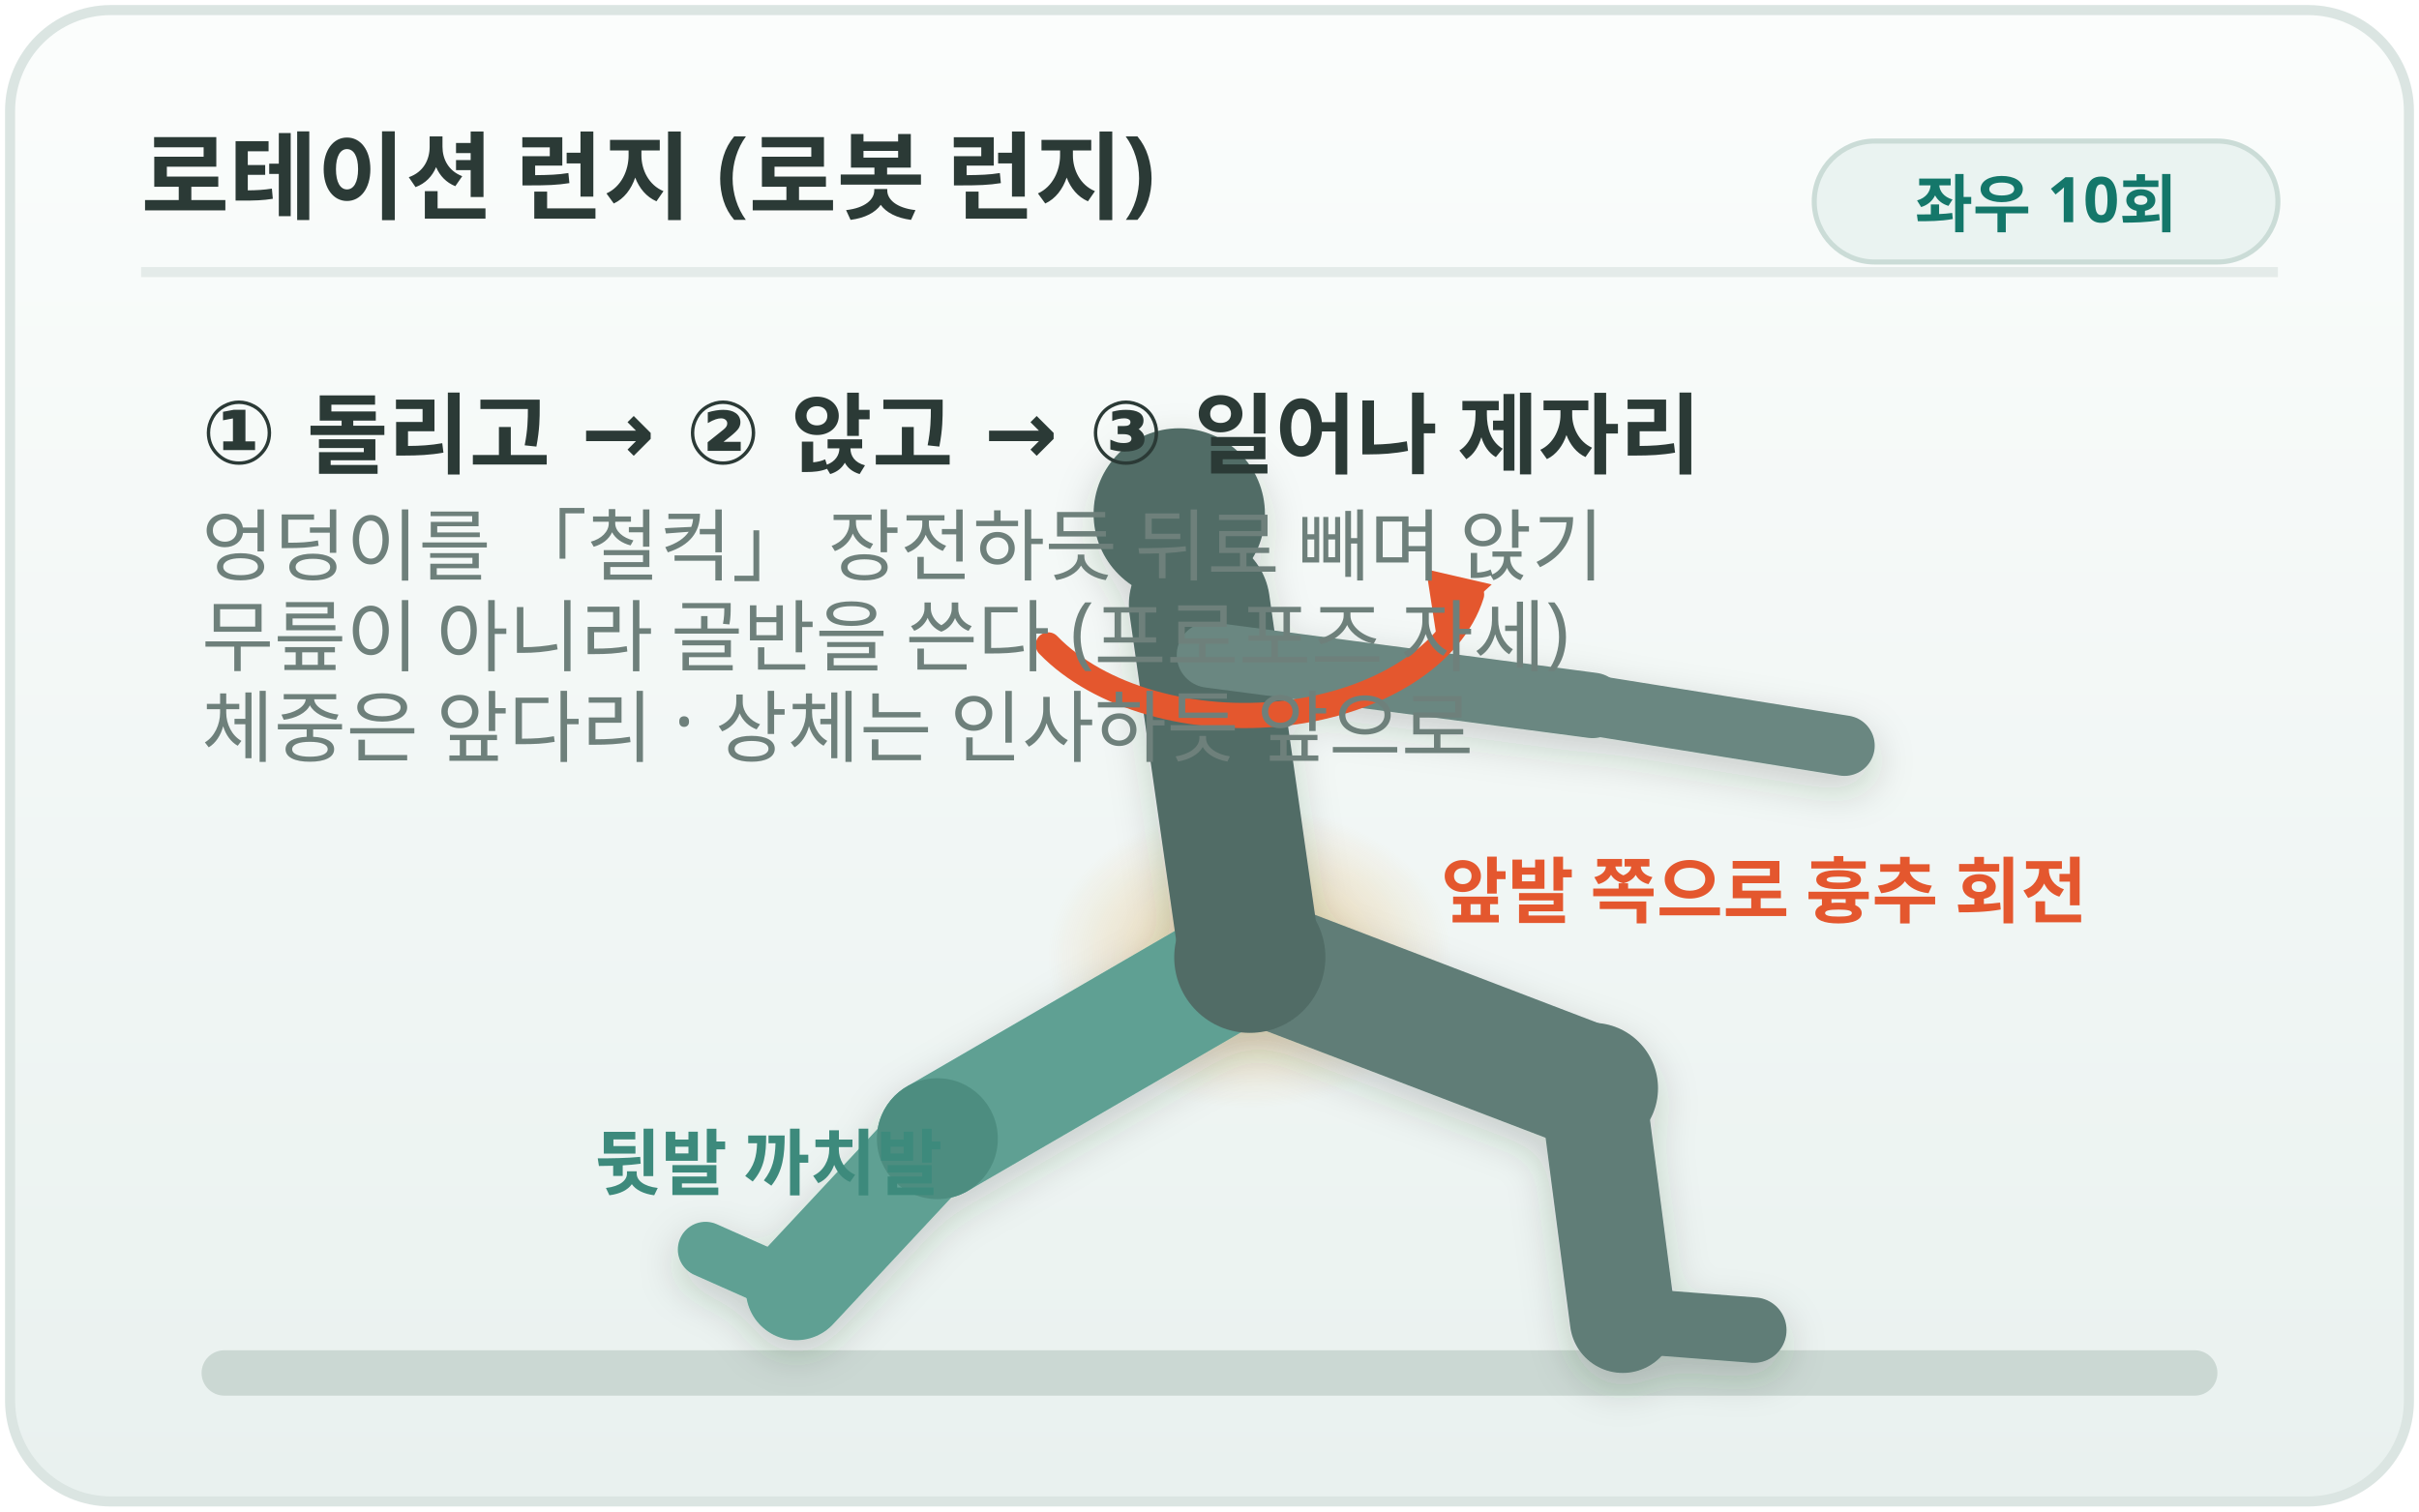
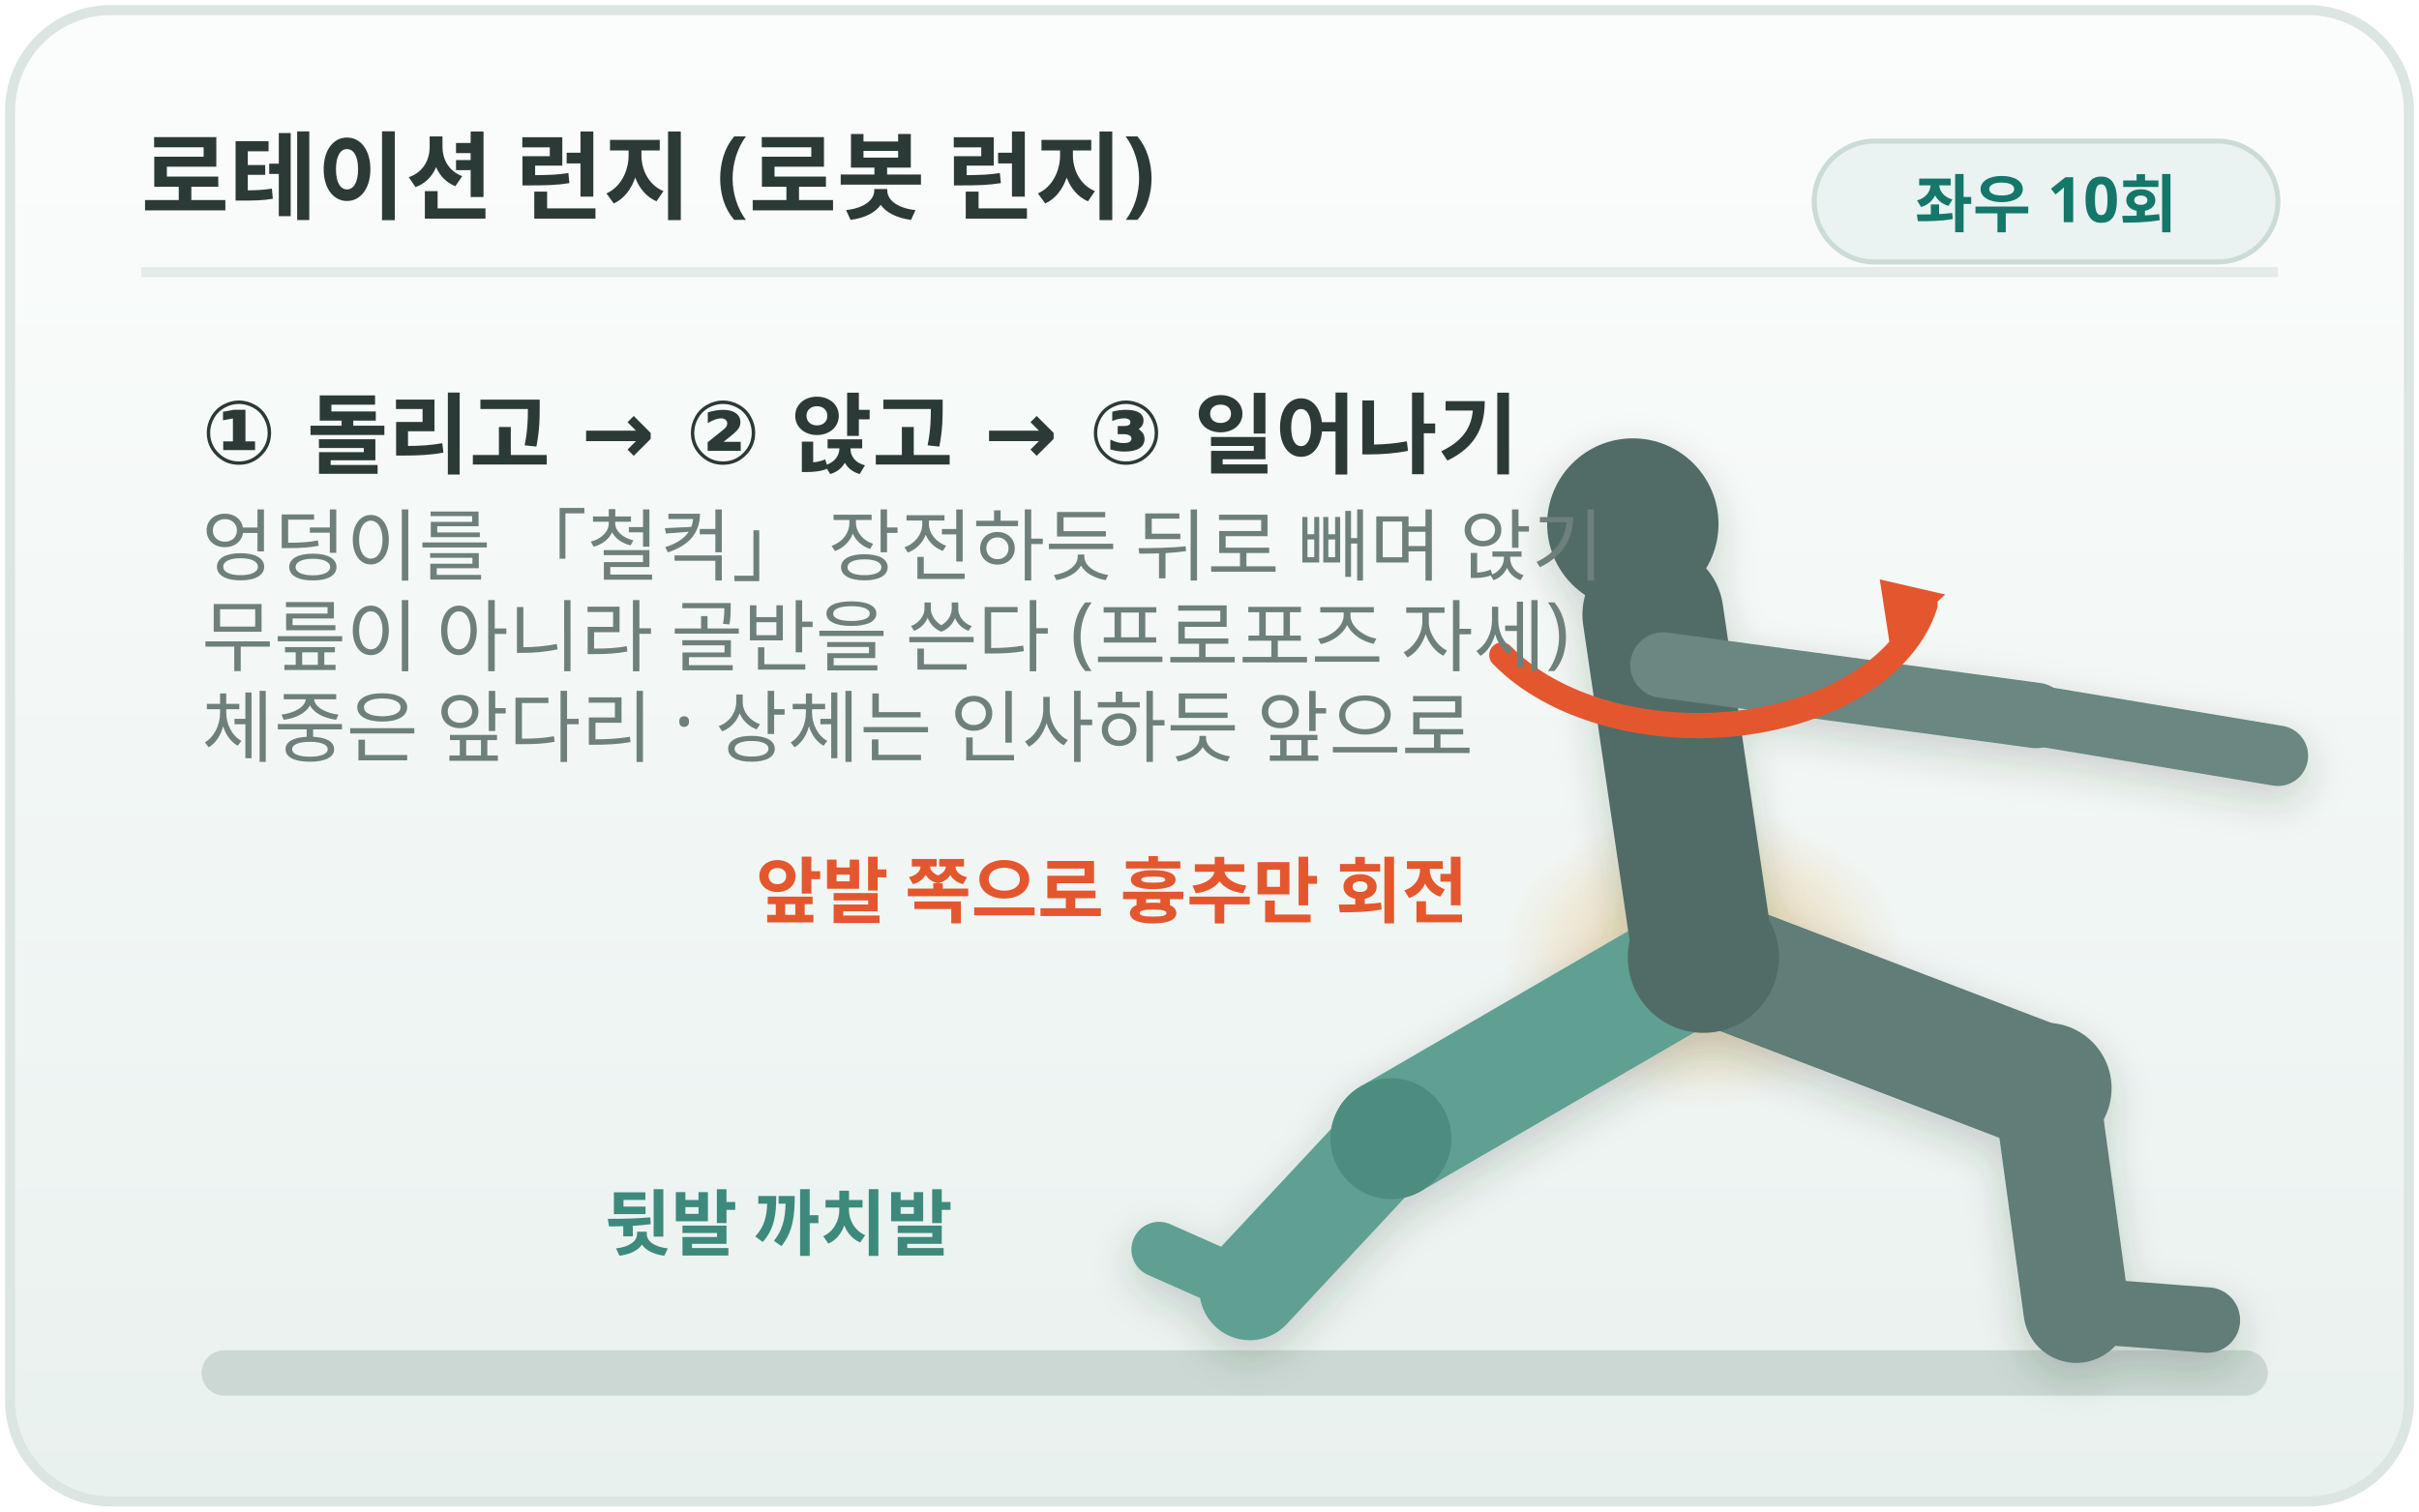
<svg xmlns="http://www.w3.org/2000/svg" viewBox="0 0 480 300" font-family="'Noto Sans KR','Apple SD Gothic Neo',sans-serif">
  <defs>
    <linearGradient id="bg" x1="0" y1="0" x2="0" y2="1">
      <stop offset="0" stop-color="#FBFDFC" />
      <stop offset="1" stop-color="#E9F1EF" />
    </linearGradient>
    <radialGradient id="glow" cx="50%" cy="50%" r="50%">
      <stop offset="0" stop-color="#E0982A" stop-opacity="0.45" />
      <stop offset="1" stop-color="#E0982A" stop-opacity="0" />
    </radialGradient>
    <filter id="soft" x="-30%" y="-30%" width="160%" height="160%">
      <feDropShadow dx="0" dy="3" stdDeviation="4" flood-color="#22332F" flood-opacity="0.20" />
    </filter>
  </defs>
  <rect x="2" y="2" width="476" height="296" rx="20" fill="url(#bg)" stroke="#DBE5E2" stroke-width="2" />
  <text x="28" y="42" font-size="19" font-weight="700" fill="#2B3A36">로테이션 런지 (로봇 런지)</text>
  <line x1="28" y1="54" x2="452" y2="54" stroke="#E4EBE9" stroke-width="2" />
-   <rect x="40" y="268" width="400" height="9" rx="4.5" fill="#CBD8D3" />
-   <ellipse cx="248" cy="190" rx="40" ry="30" fill="url(#glow)" />
+   <rect x="40" y="268" width="410" height="9" rx="4.5" fill="#CBD8D3" />
+   <ellipse cx="338" cy="190" rx="40" ry="30" fill="url(#glow)" />
  <g filter="url(#soft)" stroke-linecap="round">
-     <line x1="248" y1="190" x2="316" y2="216" stroke="#607D77" stroke-width="25" />
-     <line x1="316" y1="216" x2="322" y2="262" stroke="#607D77" stroke-width="21" />
-     <line x1="322" y1="262" x2="348" y2="264" stroke="#607D77" stroke-width="13" />
-     <line x1="248" y1="190" x2="186" y2="226" stroke="#5EA093" stroke-width="24" />
-     <line x1="186" y1="226" x2="158" y2="256" stroke="#5EA093" stroke-width="20" />
-     <line x1="158" y1="256" x2="140" y2="248" stroke="#5EA093" stroke-width="11" />
-     <line x1="248" y1="190" x2="238" y2="120" stroke="#516C66" stroke-width="28" />
-     <line x1="240" y1="130" x2="316" y2="140" stroke="#6A8781" stroke-width="13" />
-     <line x1="316" y1="140" x2="366" y2="148" stroke="#6A8781" stroke-width="12" />
-     <circle cx="248" cy="190" r="15" fill="#516C66" />
-     <circle cx="316" cy="216" r="13" fill="#607D77" />
-     <circle cx="186" cy="226" r="12" fill="#4E8D80" />
-     <circle cx="234" cy="102" r="17" fill="#516C66" />
+     <line x1="338" y1="190" x2="406" y2="216" stroke="#607D77" stroke-width="25" />
+     <line x1="406" y1="216" x2="412" y2="260" stroke="#607D77" stroke-width="21" />
+     <line x1="412" y1="260" x2="438" y2="262" stroke="#607D77" stroke-width="13" />
+     <line x1="338" y1="190" x2="276" y2="226" stroke="#5EA093" stroke-width="24" />
+     <line x1="276" y1="226" x2="248" y2="256" stroke="#5EA093" stroke-width="20" />
+     <line x1="248" y1="256" x2="230" y2="248" stroke="#5EA093" stroke-width="11" />
+     <line x1="338" y1="190" x2="328" y2="122" stroke="#516C66" stroke-width="28" />
+     <line x1="330" y1="132" x2="404" y2="142" stroke="#6A8781" stroke-width="13" />
+     <line x1="404" y1="142" x2="452" y2="150" stroke="#6A8781" stroke-width="12" />
+     <circle cx="338" cy="190" r="15" fill="#516C66" />
+     <circle cx="406" cy="216" r="13" fill="#607D77" />
+     <circle cx="276" cy="226" r="12" fill="#4E8D80" />
+     <circle cx="324" cy="104" r="17" fill="#516C66" />
  </g>
-   <path d="M 208 128 A 46 30 0 0 0 292 118" fill="none" stroke="#E4572E" stroke-width="5" stroke-linecap="round" />
-   <polygon points="296,116 283,113 285,126" fill="#E4572E" />
-   <text x="286" y="182" font-size="14.3" font-weight="700" fill="#E4572E">앞발 쪽으로 흉추 회전</text>
-   <text x="118" y="236" font-size="14.3" font-weight="700" fill="#3D8A7C">뒷발 까치발</text>
-   <text x="40" y="92" font-size="17.5" font-weight="600" fill="#2B3A36">① 돌리고 → ② 앉고 → ③ 일어나 제자리</text>
+   <path d="M 298 130 A 46 30 0 0 0 382 120" fill="none" stroke="#E4572E" stroke-width="5" stroke-linecap="round" />
+   <polygon points="386,118 373,115 375,128" fill="#E4572E" />
+   <text x="150" y="182" font-size="14.3" font-weight="700" fill="#E4572E">앞발 쪽으로 흉추만 회전</text>
+   <text x="120" y="248" font-size="14.3" font-weight="700" fill="#3D8A7C">뒷발 까치발</text>
+   <text x="40" y="92" font-size="17.5" font-weight="600" fill="#2B3A36">① 돌리고 → ② 앉고 → ③ 일어나기</text>
  <text x="40" y="114" font-size="15.6" fill="#6E807B">엉덩이를 「철컥」 장전하듯 뒤로 빼며 앉기</text>
  <text x="40" y="132" font-size="15.6" fill="#6E807B">무릎이 아니라 골반을 쓴다 (프로포즈 자세)</text>
  <text x="40" y="150" font-size="15.6" fill="#6E807B">체중은 앞다리 · 상체는 인사하듯 앞으로</text>
  <rect x="360" y="28" width="92" height="24" rx="12" fill="#EAF3F1" stroke="#CBDCD7" />
  <text x="406" y="45" font-size="12.5" font-weight="700" fill="#14776A" text-anchor="middle">좌우 10회</text>
</svg>
